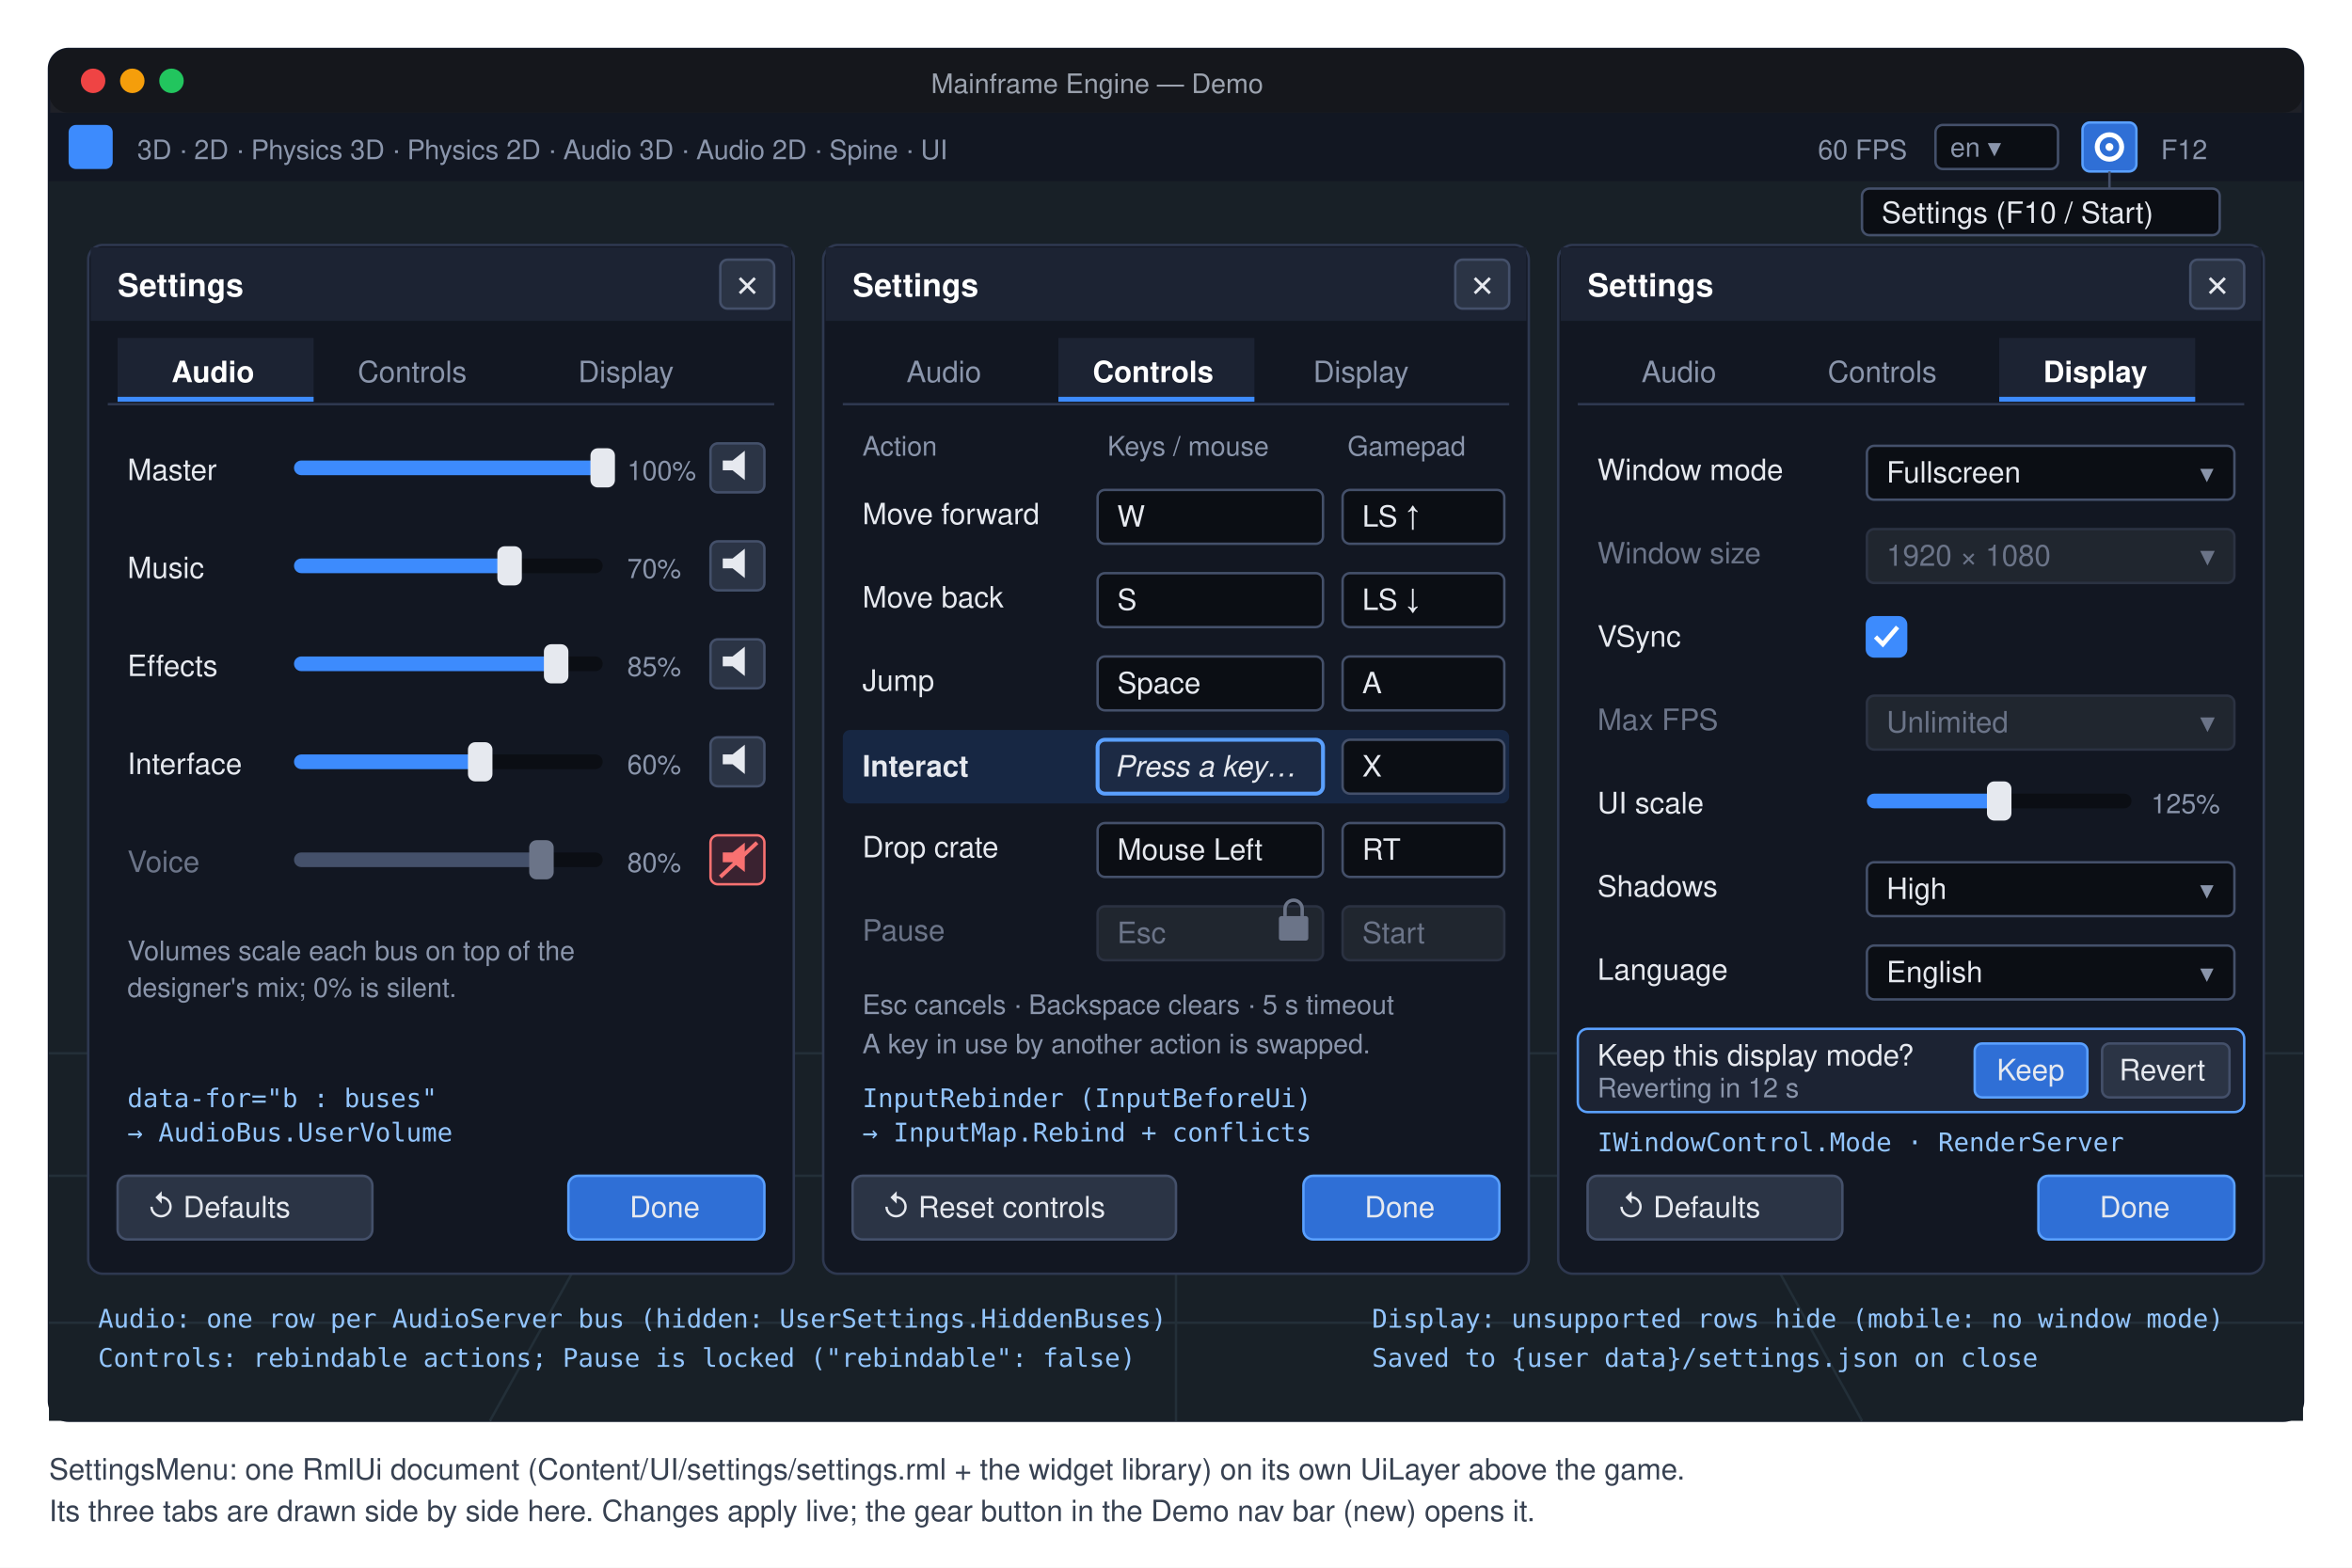
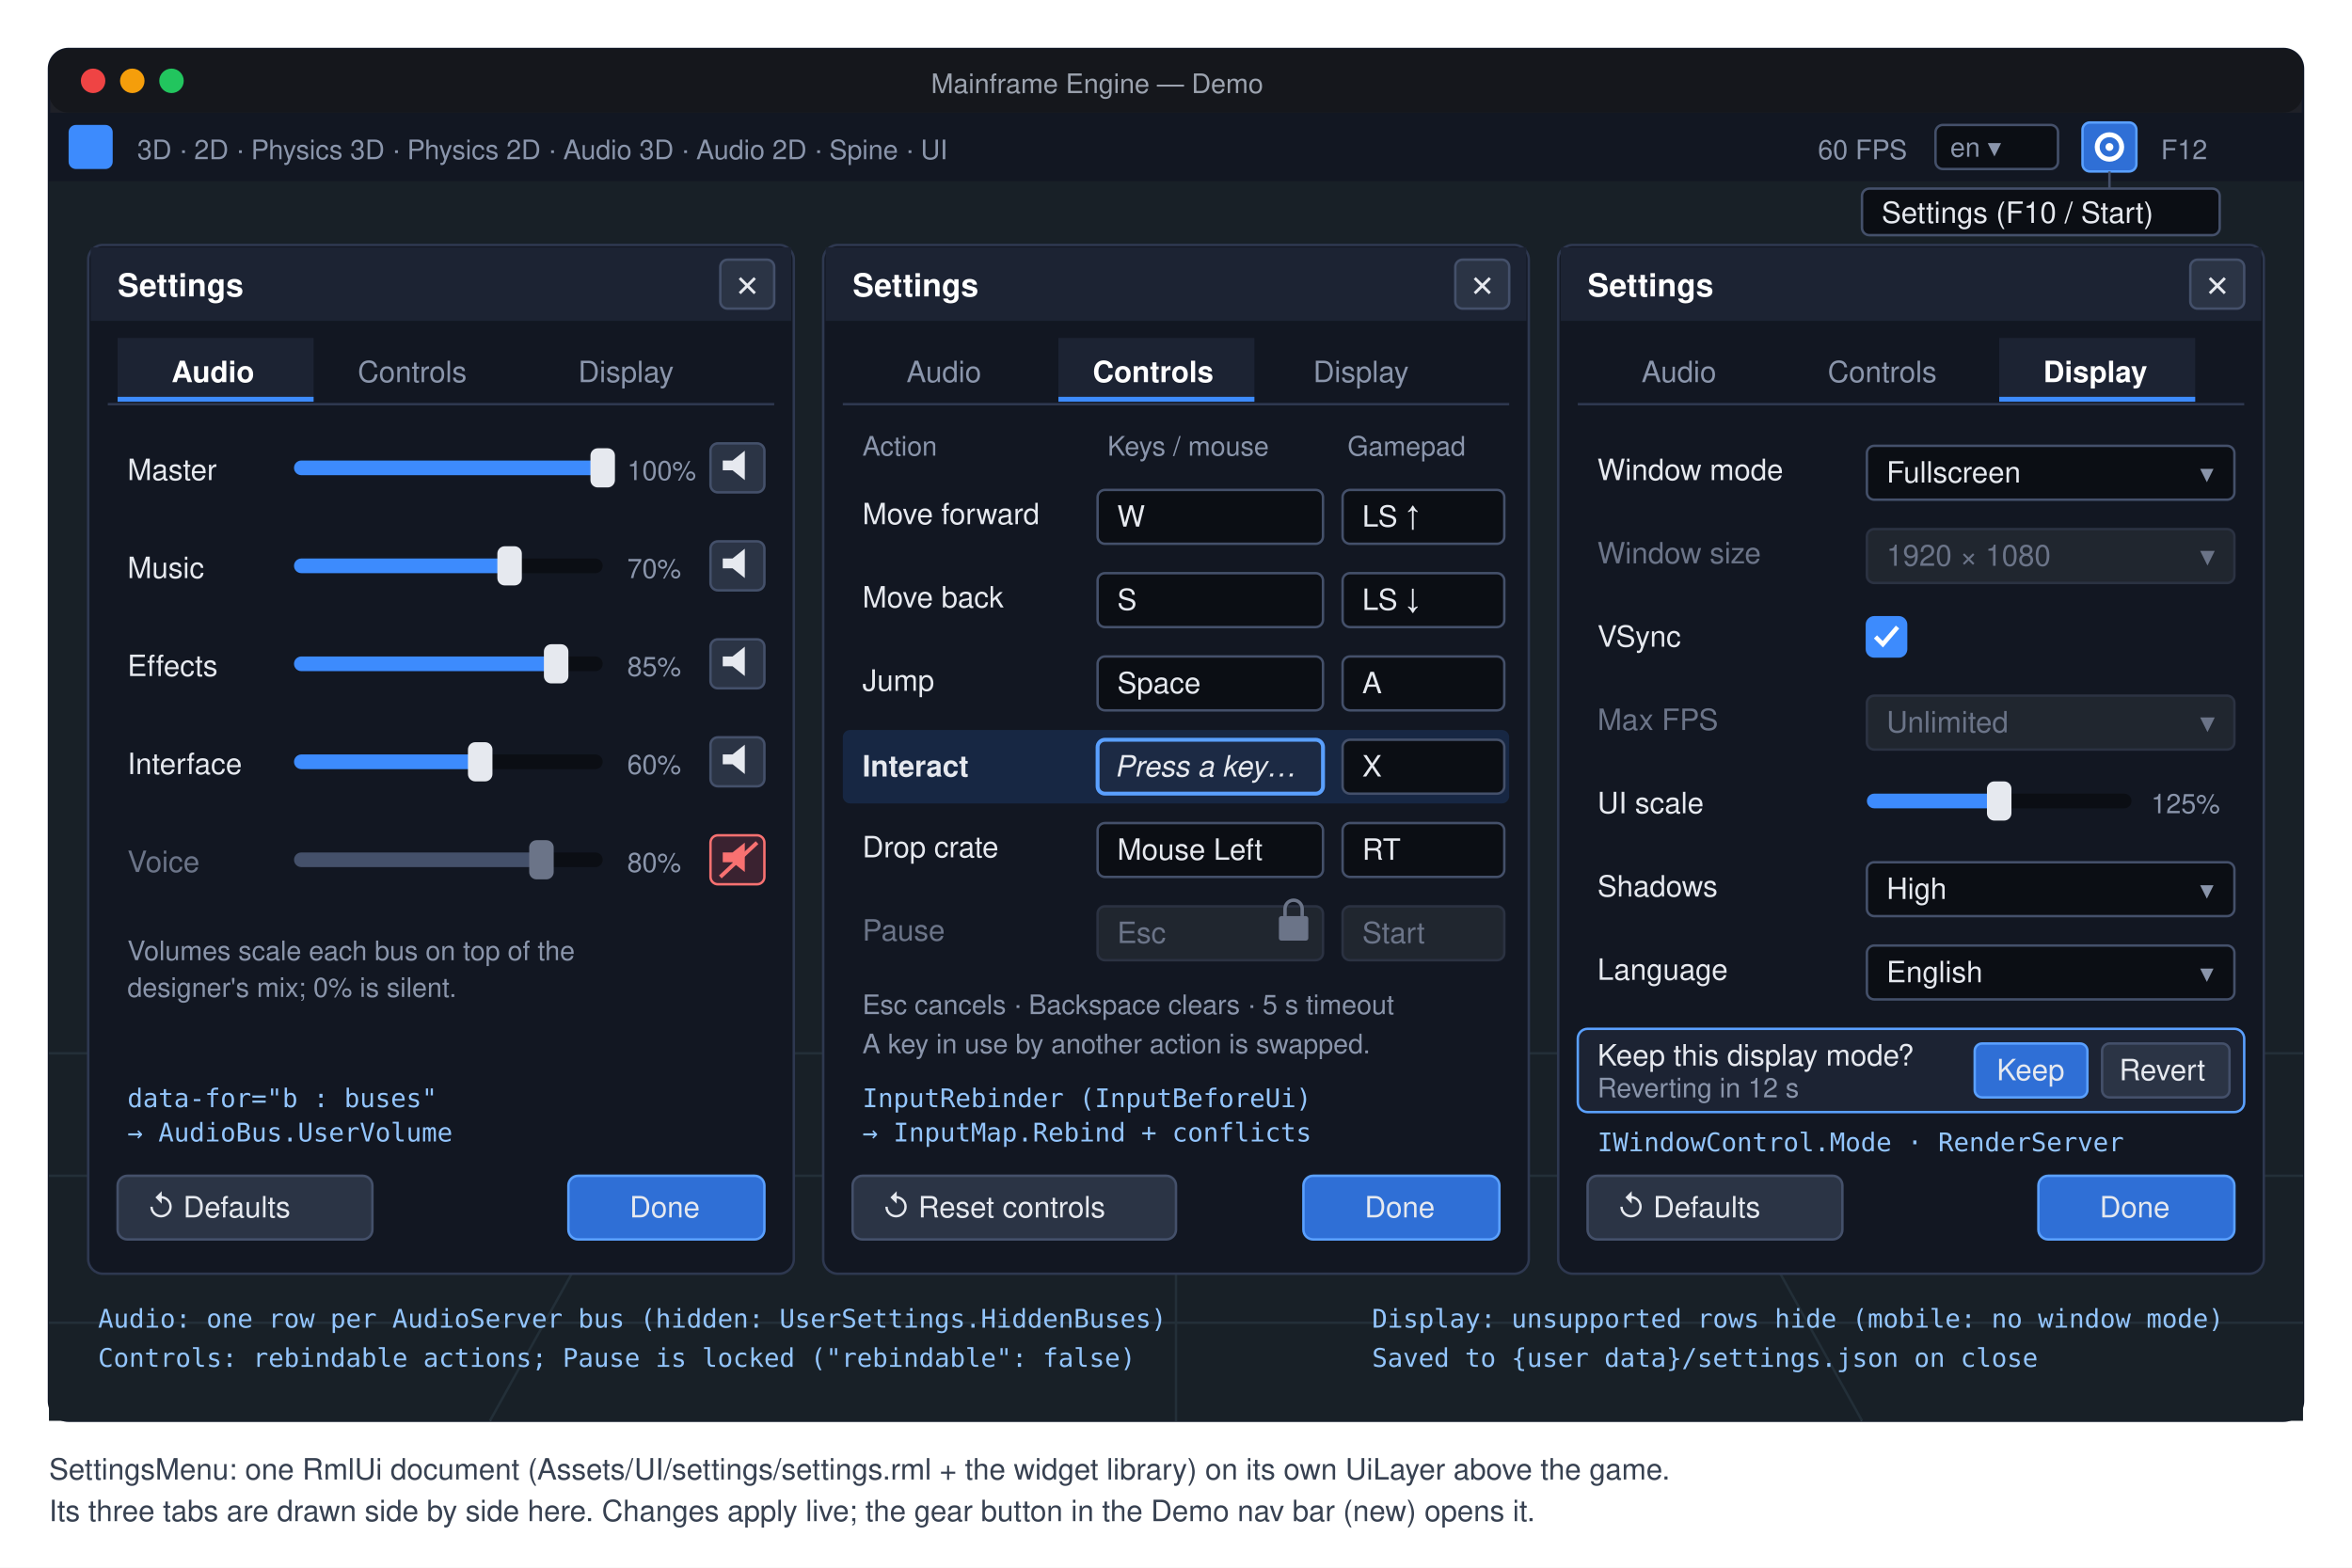
<svg xmlns="http://www.w3.org/2000/svg" viewBox="0 0 960 640" font-family="-apple-system, 'Segoe UI', Helvetica, Arial, sans-serif" font-size="13">
  <rect width="960" height="640" fill="#ffffff" />
  <style>
    .hdr{font-weight:600;font-size:13px;fill:#ffffff}
    .t{fill:#e6e9ef;font-size:12px}
    .s{fill:#8a95ab;font-size:11px}
    .dis{fill:#6b7488;font-size:12px}
    .tab{fill:#8a95ab;font-size:12px}
    .tabon{fill:#ffffff;font-size:12px;font-weight:600}
    .doc{fill:#93c5fd;font-size:10.5px;font-family:ui-monospace, Menlo, Consolas, monospace}
    .cap{fill:#374151;font-size:12px}
    .btn{fill:#2b3445;stroke:#44506a}
    .pri{fill:#2f6fd6;stroke:#5aa0ff}
    .field{fill:#0b0e14;stroke:#44506a}
    .track{fill:#0b0e14}
    .prog{fill:#3d8bfd}
    .knob{fill:#e6e9ef}
  </style>
  <rect x="20" y="20" width="920" height="560" rx="8" fill="#1f2128" stroke="#111827" />
  <rect x="20" y="20" width="920" height="26" rx="8" fill="#15171c" />
  <circle cx="38" cy="33" r="5" fill="#ef4444" />
  <circle cx="54" cy="33" r="5" fill="#f59e0b" />
  <circle cx="70" cy="33" r="5" fill="#22c55e" />
  <text x="380" y="38" fill="#9ca3af" font-size="11">Mainframe Engine — Demo</text>
  <rect x="20" y="74" width="920" height="506" fill="#2b3a47" />
  <g stroke="#3f5566" stroke-width="1">
    <line x1="20" y1="430" x2="940" y2="430" />
    <line x1="20" y1="480" x2="940" y2="480" />
    <line x1="20" y1="540" x2="940" y2="540" />
    <line x1="300" y1="400" x2="200" y2="580" />
    <line x1="480" y1="400" x2="480" y2="580" />
    <line x1="660" y1="400" x2="760" y2="580" />
  </g>
  <rect x="420" y="360" width="46" height="46" fill="#c2603f" />
  <rect x="474" y="372" width="46" height="46" fill="#3f78c2" />
  <rect x="446" y="322" width="46" height="46" fill="#c9a52a" />
  <rect x="20" y="74" width="920" height="506" fill="#000000" opacity="0.45" />
  <rect x="20" y="46" width="920" height="28" fill="#121722" />
  <rect x="28" y="51" width="18" height="18" rx="3" fill="#3d8bfd" />
  <text x="56" y="65" class="s">3D · 2D · Physics 3D · Physics 2D · Audio 3D · Audio 2D · Spine · UI</text>
  <text x="742" y="65" class="s">60 FPS</text>
  <rect x="790" y="51" width="50" height="18" rx="3" class="field" />
  <text x="796" y="64" class="s">en ▾</text>
  <rect x="850" y="50" width="22" height="20" rx="3" class="pri" />
  <circle cx="861" cy="60" r="5" fill="none" stroke="#ffffff" stroke-width="2" />
  <circle cx="861" cy="60" r="1.6" fill="#ffffff" />
  <text x="882" y="65" class="s">F12</text>
  <rect x="760" y="77" width="146" height="19" rx="3" fill="#0b0e14" stroke="#44506a" />
  <text x="768" y="91" class="t" font-size="11">Settings (F10 / Start)</text>
  <line x1="861" y1="70" x2="861" y2="77" stroke="#44506a" />
  <g>
    <rect x="36" y="100" width="288" height="420" rx="6" fill="#121722" stroke="#2e3850" />
    <rect x="37" y="101" width="286" height="30" fill="#1c2333" />
    <text x="48" y="121" class="hdr">Settings</text>
    <rect x="294" y="106" width="22" height="20" rx="3" class="btn" />
    <text x="300" y="121" class="t">✕</text>
    <rect x="48" y="138" width="80" height="26" fill="#1c2333" />
    <text x="70" y="156" class="tabon">Audio</text>
    <rect x="48" y="162" width="80" height="2" fill="#3d8bfd" />
    <text x="146" y="156" class="tab">Controls</text>
    <text x="236" y="156" class="tab">Display</text>
    <line x1="44" y1="165" x2="316" y2="165" stroke="#2e3850" />
    <text x="52" y="196" class="t">Master</text>
    <rect x="120" y="188" width="126" height="6" rx="3" class="track" />
    <rect x="120" y="188" width="126" height="6" rx="3" class="prog" />
    <rect x="241" y="183" width="10" height="16" rx="3" class="knob" />
    <text x="256" y="196" class="s">100%</text>
    <rect x="290" y="181" width="22" height="20" rx="3" class="btn" />
    <path d="M295 188 h4 l5 -4 v12 l-5 -4 h-4 z" fill="#e6e9ef" />
    <text x="52" y="236" class="t">Music</text>
    <rect x="120" y="228" width="126" height="6" rx="3" class="track" />
    <rect x="120" y="228" width="88" height="6" rx="3" class="prog" />
    <rect x="203" y="223" width="10" height="16" rx="3" class="knob" />
    <text x="256" y="236" class="s">70%</text>
    <rect x="290" y="221" width="22" height="20" rx="3" class="btn" />
    <path d="M295 228 h4 l5 -4 v12 l-5 -4 h-4 z" fill="#e6e9ef" />
    <text x="52" y="276" class="t">Effects</text>
    <rect x="120" y="268" width="126" height="6" rx="3" class="track" />
    <rect x="120" y="268" width="107" height="6" rx="3" class="prog" />
    <rect x="222" y="263" width="10" height="16" rx="3" class="knob" />
    <text x="256" y="276" class="s">85%</text>
    <rect x="290" y="261" width="22" height="20" rx="3" class="btn" />
    <path d="M295 268 h4 l5 -4 v12 l-5 -4 h-4 z" fill="#e6e9ef" />
    <text x="52" y="316" class="t">Interface</text>
    <rect x="120" y="308" width="126" height="6" rx="3" class="track" />
    <rect x="120" y="308" width="76" height="6" rx="3" class="prog" />
    <rect x="191" y="303" width="10" height="16" rx="3" class="knob" />
    <text x="256" y="316" class="s">60%</text>
    <rect x="290" y="301" width="22" height="20" rx="3" class="btn" />
    <path d="M295 308 h4 l5 -4 v12 l-5 -4 h-4 z" fill="#e6e9ef" />
    <text x="52" y="356" class="dis">Voice</text>
    <rect x="120" y="348" width="126" height="6" rx="3" class="track" />
    <rect x="120" y="348" width="101" height="6" rx="3" fill="#44506a" />
    <rect x="216" y="343" width="10" height="16" rx="3" fill="#6b7488" />
    <text x="256" y="356" class="s">80%</text>
    <rect x="290" y="341" width="22" height="20" rx="3" fill="#3a2230" stroke="#f87171" />
    <path d="M295 348 h4 l5 -4 v12 l-5 -4 h-4 z" fill="#f87171" />
    <line x1="294" y1="358" x2="309" y2="344" stroke="#f87171" stroke-width="1.6" />
    <text x="52" y="392" class="s">Volumes scale each bus on top of the</text>
    <text x="52" y="407" class="s">designer's mix; 0% is silent.</text>
    <text x="52" y="452" class="doc">data-for="b : buses"</text>
    <text x="52" y="466" class="doc">→ AudioBus.UserVolume</text>
    <rect x="48" y="480" width="104" height="26" rx="4" class="btn" />
    <text x="60" y="497" class="t">↺  Defaults</text>
    <rect x="232" y="480" width="80" height="26" rx="4" class="pri" />
    <text x="257" y="497" class="t" fill="#ffffff">Done</text>
  </g>
  <g>
    <rect x="336" y="100" width="288" height="420" rx="6" fill="#121722" stroke="#2e3850" />
    <rect x="337" y="101" width="286" height="30" fill="#1c2333" />
    <text x="348" y="121" class="hdr">Settings</text>
    <rect x="594" y="106" width="22" height="20" rx="3" class="btn" />
    <text x="600" y="121" class="t">✕</text>
    <text x="370" y="156" class="tab">Audio</text>
    <rect x="432" y="138" width="80" height="26" fill="#1c2333" />
    <text x="446" y="156" class="tabon">Controls</text>
    <rect x="432" y="162" width="80" height="2" fill="#3d8bfd" />
    <text x="536" y="156" class="tab">Display</text>
    <line x1="344" y1="165" x2="616" y2="165" stroke="#2e3850" />
    <text x="352" y="186" class="s">Action</text>
    <text x="452" y="186" class="s">Keys / mouse</text>
    <text x="550" y="186" class="s">Gamepad</text>
    <text x="352" y="214" class="t">Move forward</text>
    <rect x="448" y="200" width="92" height="22" rx="3" class="field" />
    <text x="456" y="215" class="t">W</text>
    <rect x="548" y="200" width="66" height="22" rx="3" class="field" />
    <text x="556" y="215" class="t">LS ↑</text>
    <text x="352" y="248" class="t">Move back</text>
    <rect x="448" y="234" width="92" height="22" rx="3" class="field" />
    <text x="456" y="249" class="t">S</text>
    <rect x="548" y="234" width="66" height="22" rx="3" class="field" />
    <text x="556" y="249" class="t">LS ↓</text>
    <text x="352" y="282" class="t">Jump</text>
    <rect x="448" y="268" width="92" height="22" rx="3" class="field" />
    <text x="456" y="283" class="t">Space</text>
    <rect x="548" y="268" width="66" height="22" rx="3" class="field" />
    <text x="556" y="283" class="t">A</text>
    <rect x="344" y="298" width="272" height="30" rx="3" fill="#2f6fd6" opacity="0.18" />
    <text x="352" y="317" class="t" font-weight="600">Interact</text>
    <rect x="448" y="302" width="92" height="22" rx="3" fill="#1c2a44" stroke="#5aa0ff" stroke-width="1.6" />
    <text x="455" y="317" class="t" fill="#93c5fd" font-style="italic">Press a key…</text>
    <rect x="548" y="302" width="66" height="22" rx="3" class="field" />
    <text x="556" y="317" class="t">X</text>
    <text x="352" y="350" class="t">Drop crate</text>
    <rect x="448" y="336" width="92" height="22" rx="3" class="field" />
    <text x="456" y="351" class="t">Mouse Left</text>
    <rect x="548" y="336" width="66" height="22" rx="3" class="field" />
    <text x="556" y="351" class="t">RT</text>
    <text x="352" y="384" class="dis">Pause</text>
    <rect x="448" y="370" width="92" height="22" rx="3" fill="#20262f" stroke="#2b3242" />
    <text x="456" y="385" class="dis">Esc</text>
    <rect x="522" y="374" width="12" height="10" rx="1" fill="#6b7488" />
    <path d="M524.5 374 v-3 a3.5 3.5 0 0 1 7 0 v3" fill="none" stroke="#6b7488" stroke-width="1.4" />
    <rect x="548" y="370" width="66" height="22" rx="3" fill="#20262f" stroke="#2b3242" />
    <text x="556" y="385" class="dis">Start</text>
    <text x="352" y="414" class="s">Esc cancels · Backspace clears · 5 s timeout</text>
    <text x="352" y="430" class="s">A key in use by another action is swapped.</text>
    <text x="352" y="452" class="doc">InputRebinder (InputBeforeUi)</text>
    <text x="352" y="466" class="doc">→ InputMap.Rebind + conflicts</text>
    <rect x="348" y="480" width="132" height="26" rx="4" class="btn" />
    <text x="360" y="497" class="t">↺  Reset controls</text>
    <rect x="532" y="480" width="80" height="26" rx="4" class="pri" />
    <text x="557" y="497" class="t" fill="#ffffff">Done</text>
  </g>
  <g>
    <rect x="636" y="100" width="288" height="420" rx="6" fill="#121722" stroke="#2e3850" />
    <rect x="637" y="101" width="286" height="30" fill="#1c2333" />
    <text x="648" y="121" class="hdr">Settings</text>
    <rect x="894" y="106" width="22" height="20" rx="3" class="btn" />
    <text x="900" y="121" class="t">✕</text>
    <text x="670" y="156" class="tab">Audio</text>
    <text x="746" y="156" class="tab">Controls</text>
    <rect x="816" y="138" width="80" height="26" fill="#1c2333" />
    <text x="834" y="156" class="tabon">Display</text>
    <rect x="816" y="162" width="80" height="2" fill="#3d8bfd" />
    <line x1="644" y1="165" x2="916" y2="165" stroke="#2e3850" />
    <text x="652" y="196" class="t">Window mode</text>
    <rect x="762" y="182" width="150" height="22" rx="3" class="field" />
    <text x="770" y="197" class="t">Fullscreen</text>
    <text x="898" y="197" class="s">▾</text>
    <text x="652" y="230" class="dis">Window size</text>
    <rect x="762" y="216" width="150" height="22" rx="3" fill="#20262f" stroke="#2b3242" />
    <text x="770" y="231" class="dis">1920 × 1080</text>
    <text x="898" y="231" class="dis">▾</text>
    <text x="652" y="264" class="t">VSync</text>
    <rect x="762" y="252" width="16" height="16" rx="3" fill="#3d8bfd" stroke="#3d8bfd" />
    <path d="M765.5 260 l3 3 l6 -7" fill="none" stroke="#ffffff" stroke-width="1.8" />
    <text x="652" y="298" class="dis">Max FPS</text>
    <rect x="762" y="284" width="150" height="22" rx="3" fill="#20262f" stroke="#2b3242" />
    <text x="770" y="299" class="dis">Unlimited</text>
    <text x="898" y="299" class="dis">▾</text>
    <text x="652" y="332" class="t">UI scale</text>
    <rect x="762" y="324" width="108" height="6" rx="3" class="track" />
    <rect x="762" y="324" width="54" height="6" rx="3" class="prog" />
    <rect x="811" y="319" width="10" height="16" rx="3" class="knob" />
    <text x="878" y="332" class="s">125%</text>
    <text x="652" y="366" class="t">Shadows</text>
    <rect x="762" y="352" width="150" height="22" rx="3" class="field" />
    <text x="770" y="367" class="t">High</text>
    <text x="898" y="367" class="s">▾</text>
    <text x="652" y="400" class="t">Language</text>
    <rect x="762" y="386" width="150" height="22" rx="3" class="field" />
    <text x="770" y="401" class="t">English</text>
    <text x="898" y="401" class="s">▾</text>
    <rect x="644" y="420" width="272" height="34" rx="4" fill="#1c2333" stroke="#5aa0ff" />
    <text x="652" y="435" class="t" font-size="11">Keep this display mode?</text>
    <text x="652" y="448" class="s">Reverting in 12 s</text>
    <rect x="806" y="426" width="46" height="22" rx="3" class="pri" />
    <text x="815" y="441" class="t" fill="#ffffff" font-size="11">Keep</text>
    <rect x="858" y="426" width="52" height="22" rx="3" class="btn" />
    <text x="865" y="441" class="t" font-size="11">Revert</text>
    <text x="652" y="470" class="doc">IWindowControl.Mode · RenderServer</text>
    <rect x="648" y="480" width="104" height="26" rx="4" class="btn" />
    <text x="660" y="497" class="t">↺  Defaults</text>
    <rect x="832" y="480" width="80" height="26" rx="4" class="pri" />
    <text x="857" y="497" class="t" fill="#ffffff">Done</text>
  </g>
  <text x="40" y="542" class="doc">Audio: one row per AudioServer bus (hidden: UserSettings.HiddenBuses)</text>
  <text x="40" y="558" class="doc">Controls: rebindable actions; Pause is locked ("rebindable": false)</text>
  <text x="560" y="542" class="doc">Display: unsupported rows hide (mobile: no window mode)</text>
  <text x="560" y="558" class="doc">Saved to {user data}/settings.json on close</text>
-   <text x="20" y="604" class="cap">SettingsMenu: one RmlUi document (Content/UI/settings/settings.rml + the widget library) on its own UiLayer above the game.</text>
+   <text x="20" y="604" class="cap">SettingsMenu: one RmlUi document (Assets/UI/settings/settings.rml + the widget library) on its own UiLayer above the game.</text>
  <text x="20" y="621" class="cap">Its three tabs are drawn side by side here. Changes apply live; the gear button in the Demo nav bar (new) opens it.</text>
</svg>
